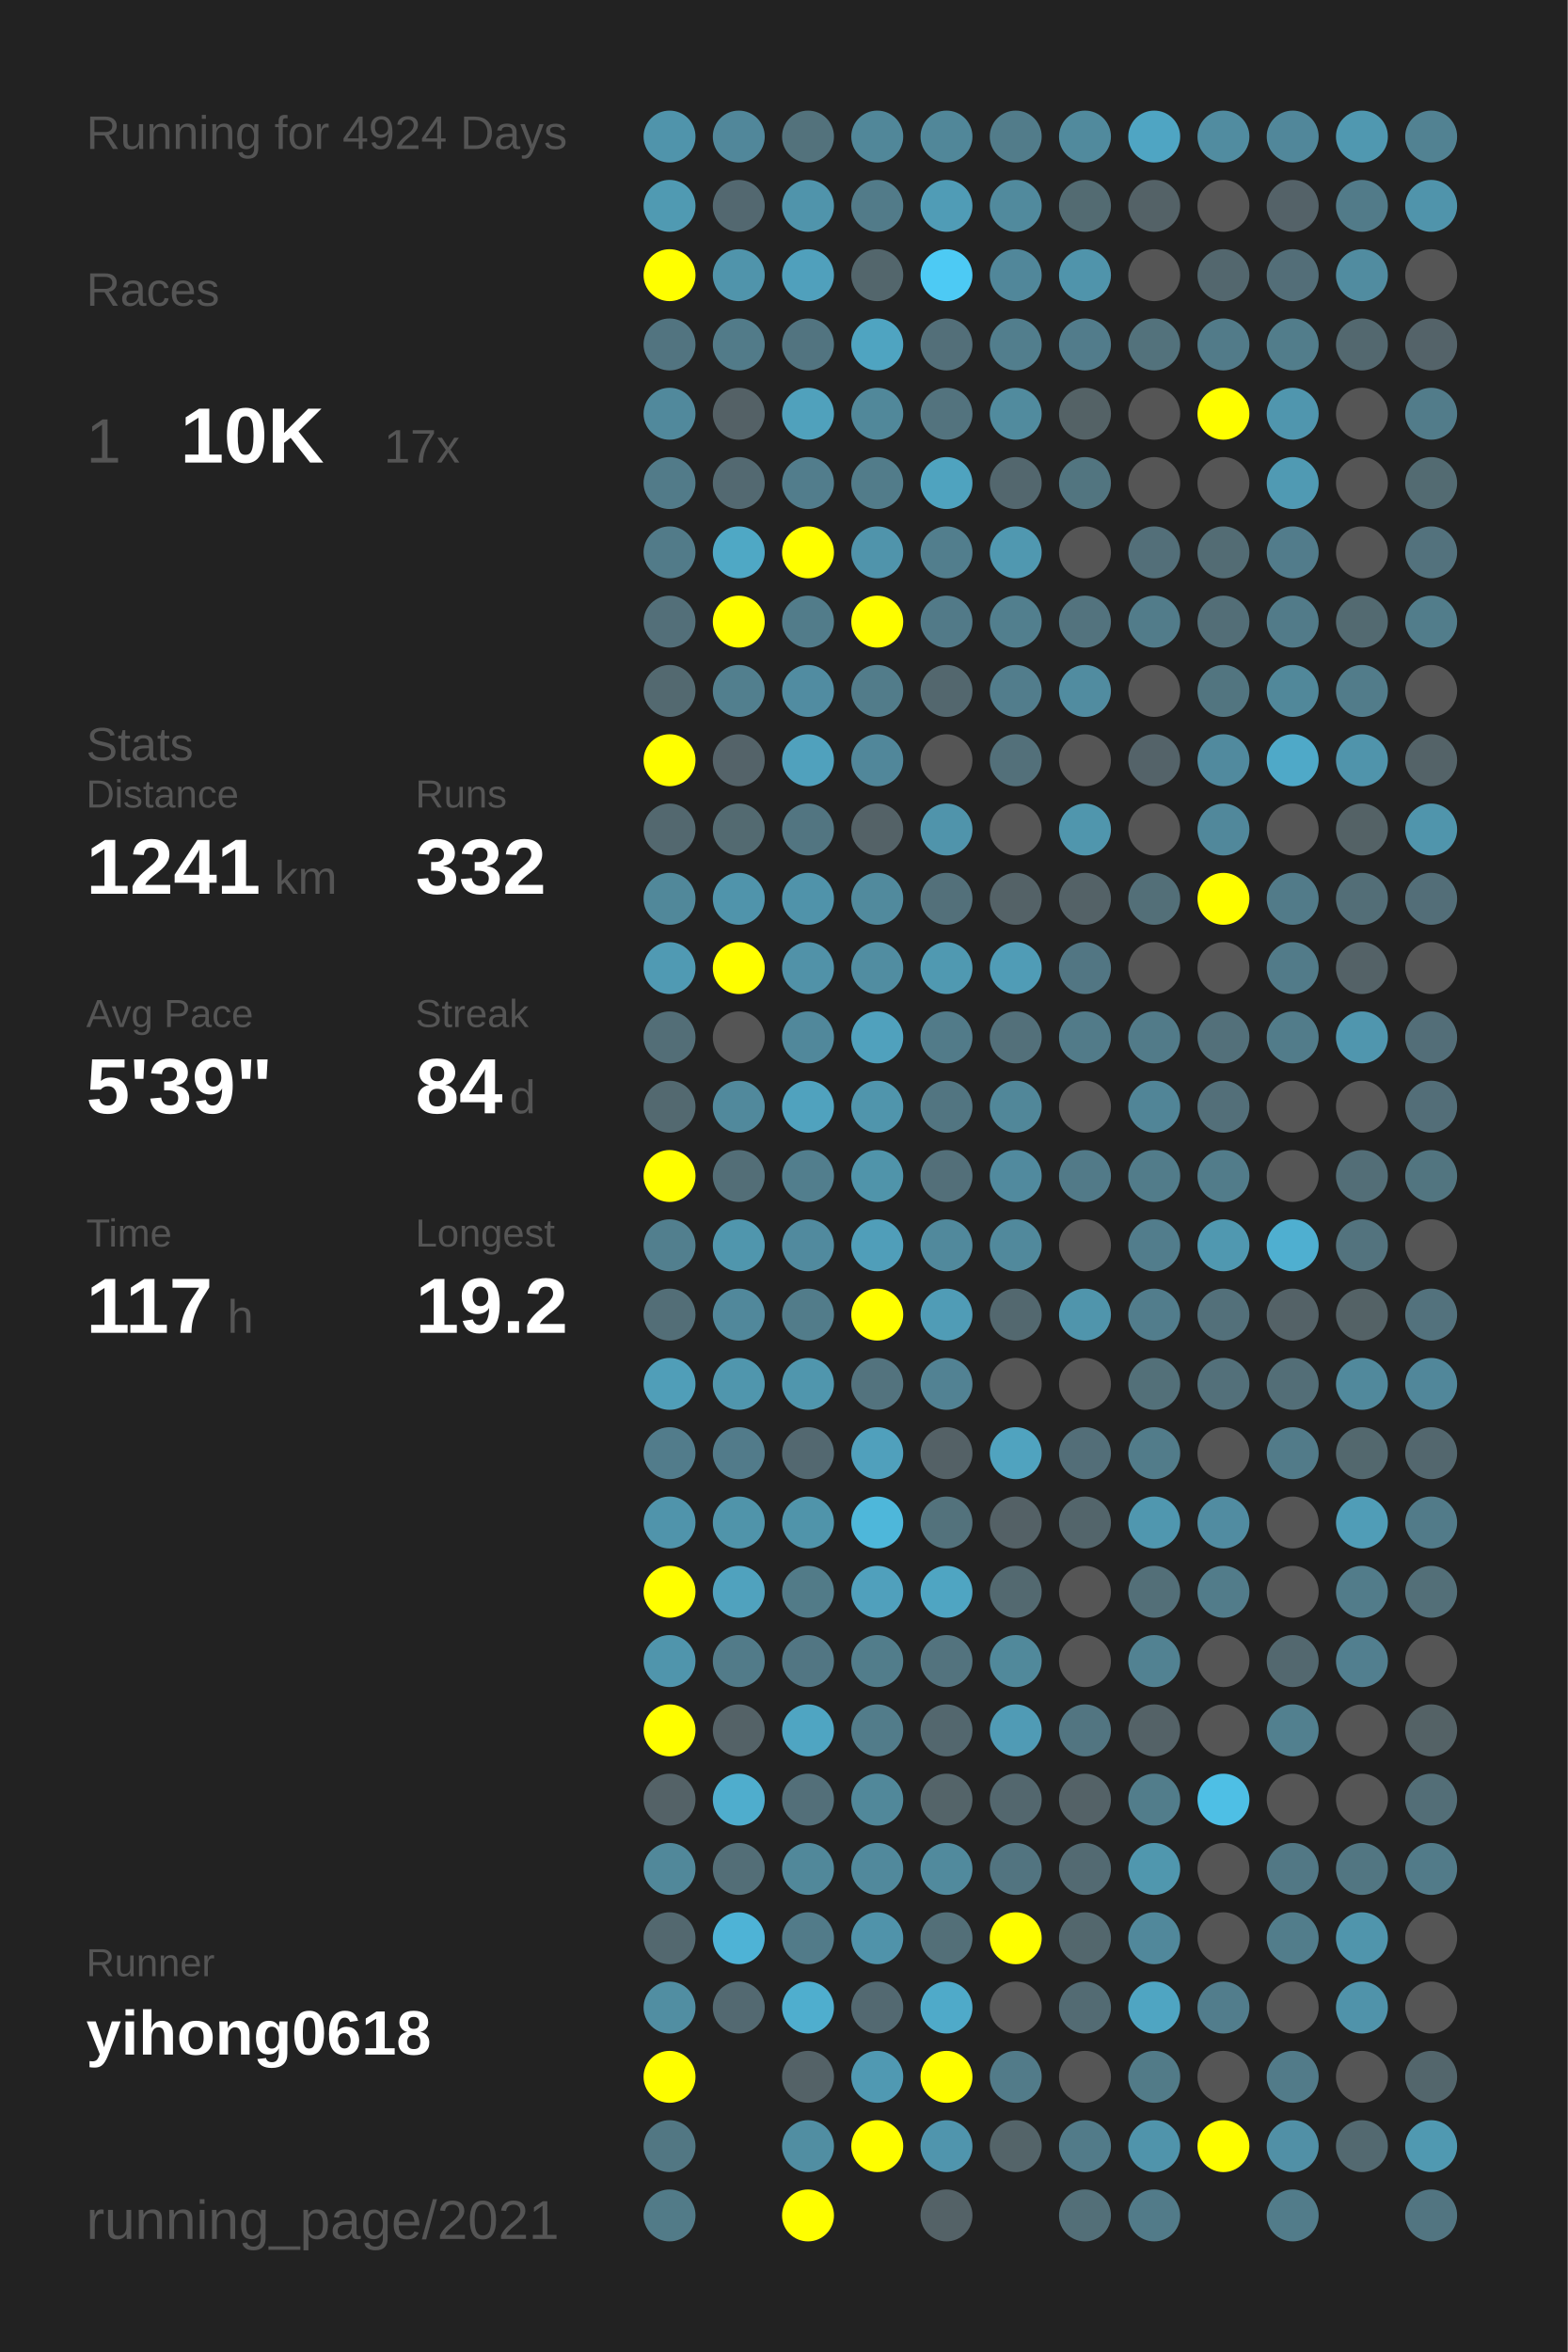
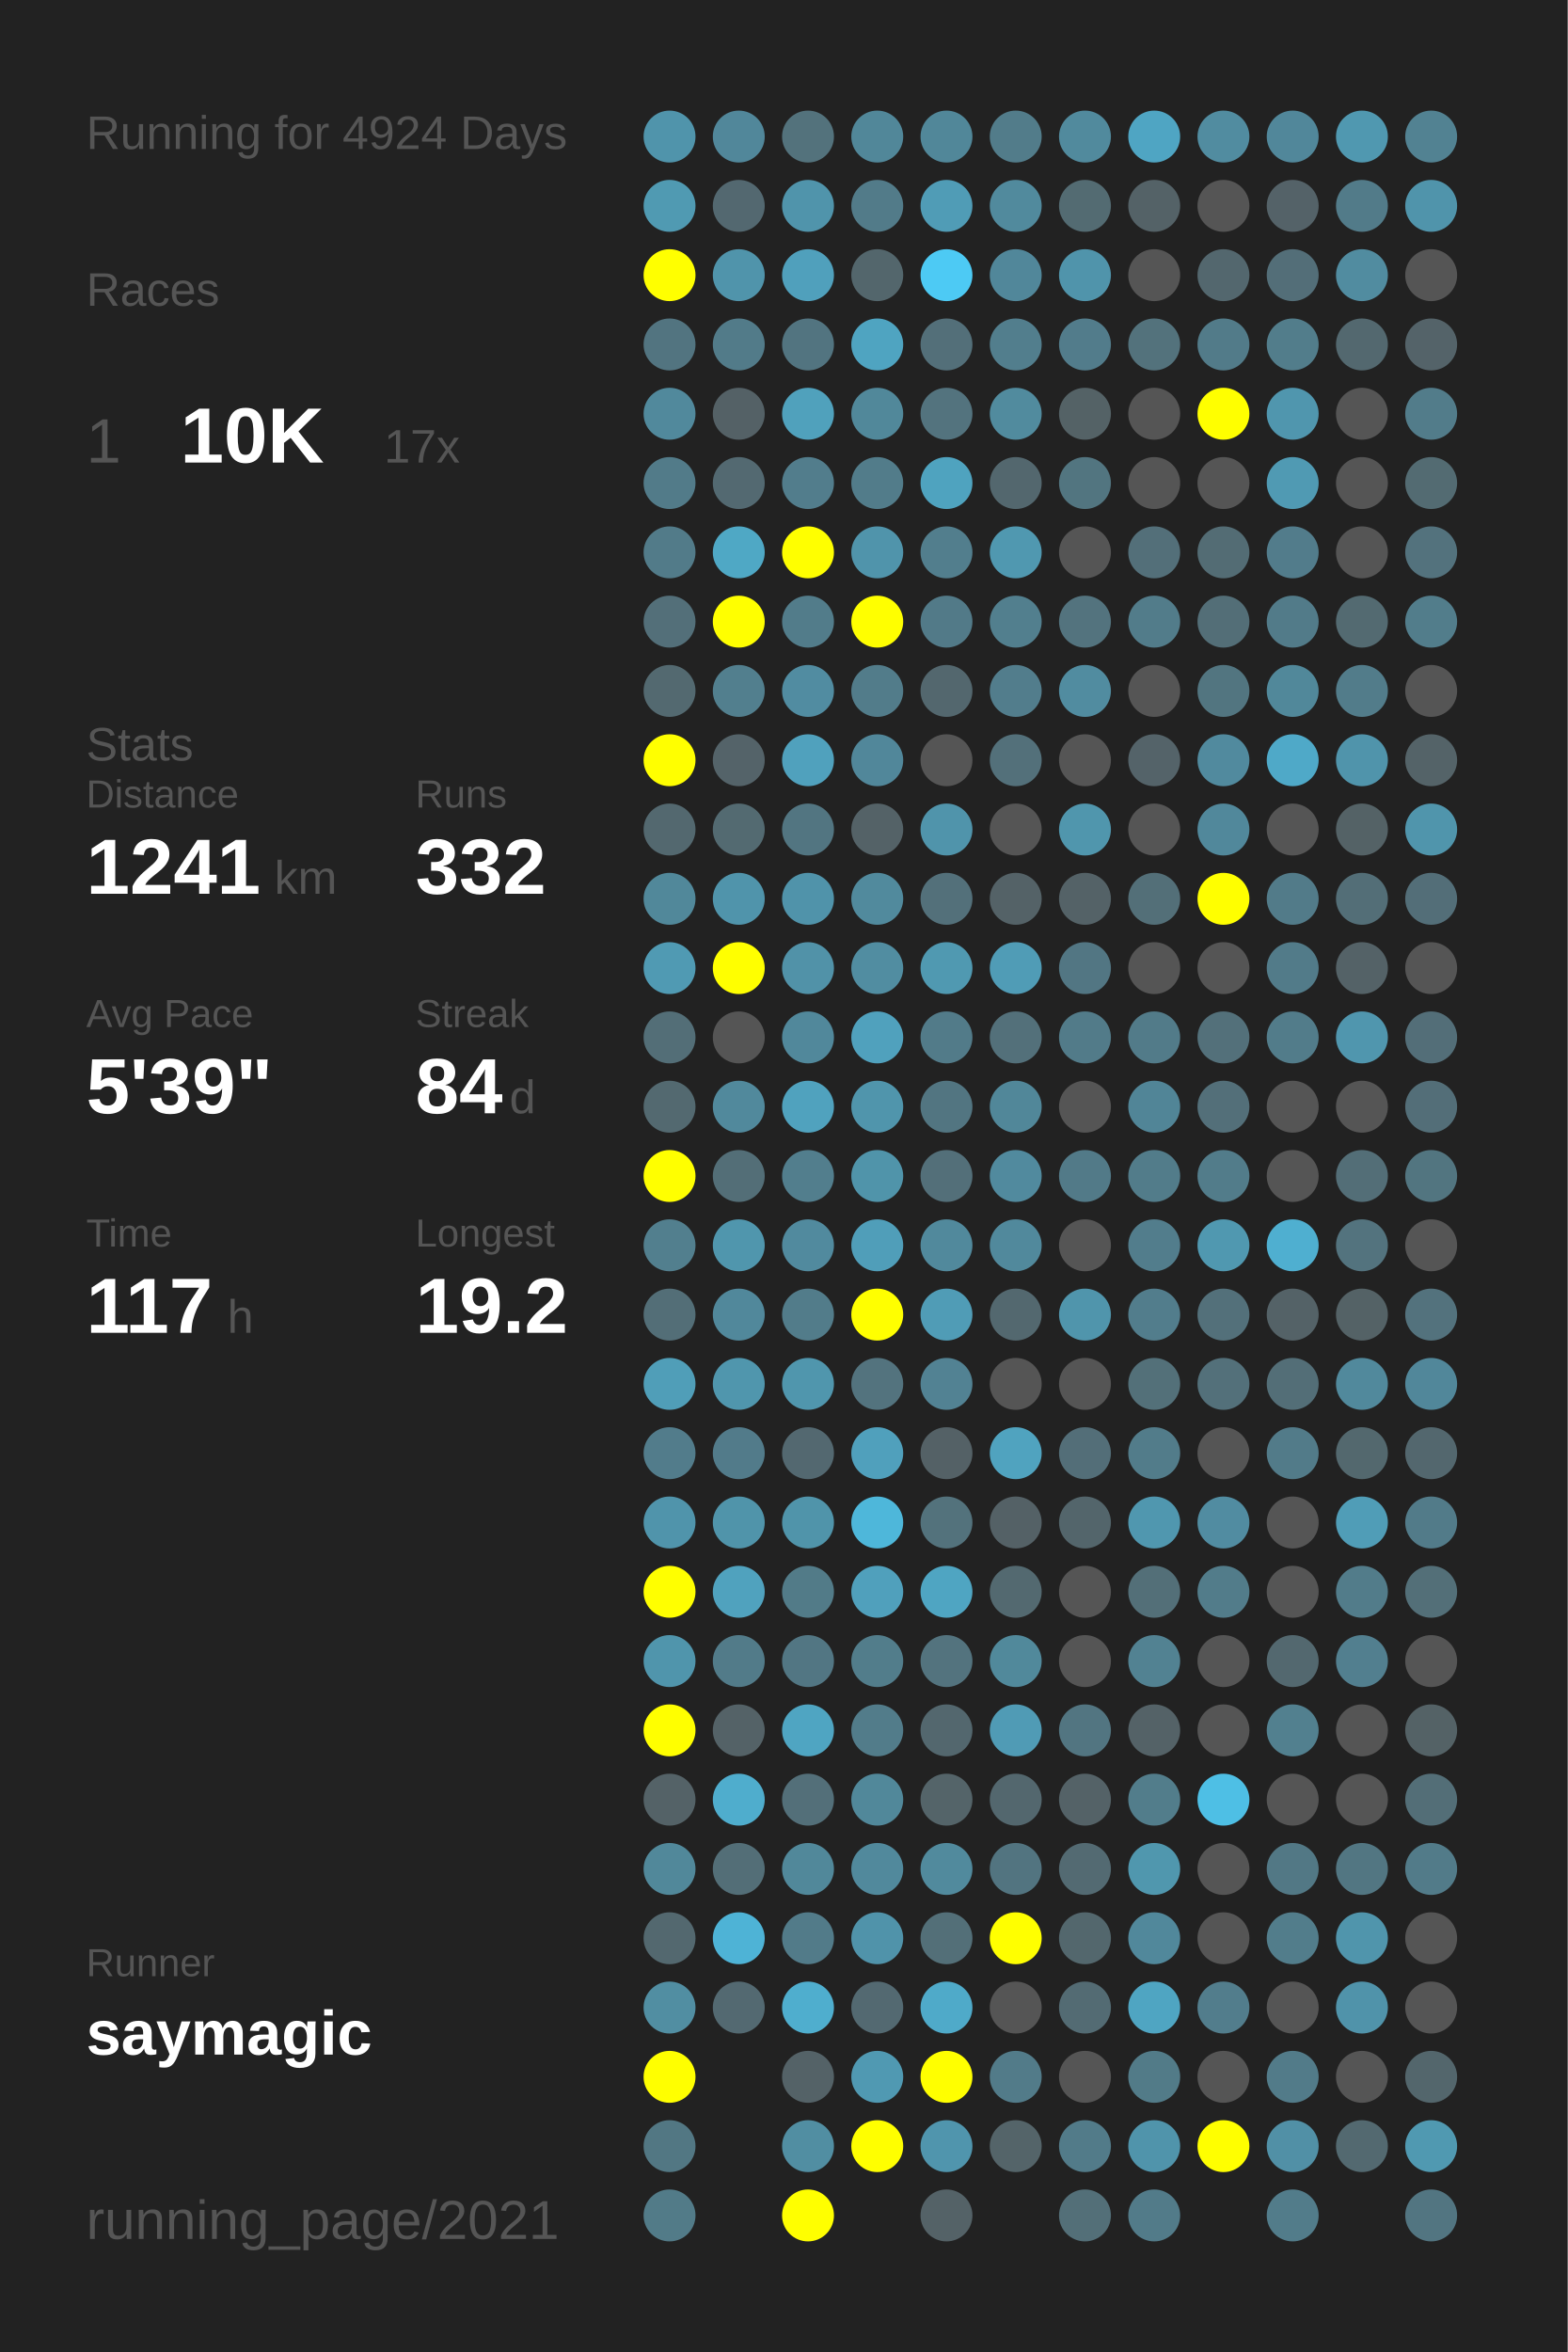
<svg xmlns="http://www.w3.org/2000/svg" baseProfile="full" height="300mm" version="1.1" viewBox="0,0,200,300" width="200mm">
  <defs />
  <rect fill="#222222" height="300" width="200" x="0" y="0" />
  <text fill="#555555" style="font-size:6px; font-family:Arial;" x="11" y="19">Running for 4924 Days</text>
  <text fill="#555555" style="font-size:6px; font-family:Arial;" x="11" y="39">Races</text>
  <text fill="#555555" style="font-size:8px; font-family:Arial;" x="11" y="59">1</text>
  <text fill="#FFFFFF" style="font-size:10px; font-family:Arial; font-weight:bold;" x="23" y="59">10K</text>
  <text fill="#555555" style="font-size:6px; font-family:Arial;" x="49" y="59">17x</text>
  <text fill="#555555" style="font-size:6px; font-family:Arial;" x="11" y="97">Stats</text>
  <text fill="#555555" style="font-size:5px; font-family:Arial;" x="11" y="103">Distance</text>
  <text fill="#FFFFFF" style="font-size:10px; font-family:Arial; font-weight:bold;" x="11" y="114">1241</text>
  <text fill="#555555" style="font-size:6px; font-family:Arial;" x="35" y="114">km</text>
  <text fill="#555555" style="font-size:5px; font-family:Arial;" x="53" y="103">Runs</text>
  <text fill="#FFFFFF" style="font-size:10px; font-family:Arial; font-weight:bold;" x="53" y="114">332</text>
  <text fill="#555555" style="font-size:5px; font-family:Arial;" x="11" y="131">Avg Pace</text>
  <text fill="#FFFFFF" style="font-size:10px; font-family:Arial; font-weight:bold;" x="11" y="142">5'39"</text>
  <text fill="#555555" style="font-size:5px; font-family:Arial;" x="53" y="131">Streak</text>
  <text fill="#FFFFFF" style="font-size:10px; font-family:Arial; font-weight:bold;" x="53" y="142">84</text>
  <text fill="#555555" style="font-size:6px; font-family:Arial;" x="65" y="142">d</text>
  <text fill="#555555" style="font-size:5px; font-family:Arial;" x="11" y="159">Time</text>
  <text fill="#FFFFFF" style="font-size:10px; font-family:Arial; font-weight:bold;" x="11" y="170">117</text>
  <text fill="#555555" style="font-size:6px; font-family:Arial;" x="29" y="170">h</text>
  <text fill="#555555" style="font-size:5px; font-family:Arial;" x="53" y="159">Longest</text>
  <text fill="#FFFFFF" style="font-size:10px; font-family:Arial; font-weight:bold;" x="53" y="170">19.2</text>
  <text fill="#555555" style="font-size:5px; font-family:Arial;" x="11" y="252.065">Runner</text>
-   <text fill="#FFFFFF" style="font-size:8px; font-family:Arial; font-weight:bold;" x="11" y="262.065">yihong0618</text>
+   <text fill="#FFFFFF" style="font-size:8px; font-family:Arial; font-weight:bold;" x="11" y="262.065">saymagic</text>
  <text fill="#555555" style="font-size:7px; font-family:Arial;" x="11" y="285.581">running_page/2021</text>
  <circle cx="85.417" cy="17.419" fill="#5094ab" r="3.312" />
  <circle cx="85.417" cy="26.258" fill="#509ab2" r="3.312" />
  <circle cx="85.417" cy="35.097" fill="#FFFF00" r="3.312" />
  <circle cx="85.417" cy="43.935" fill="#527480" r="3.312" />
  <circle cx="85.417" cy="52.774" fill="#51899c" r="3.312" />
  <circle cx="85.417" cy="61.613" fill="#527b89" r="3.312" />
  <circle cx="85.417" cy="70.452" fill="#527b89" r="3.312" />
  <circle cx="85.417" cy="79.29" fill="#536f79" r="3.312" />
  <circle cx="85.417" cy="88.129" fill="#536970" r="3.312" />
  <circle cx="85.417" cy="96.968" fill="#FFFF00" r="3.312" />
  <circle cx="85.417" cy="105.806" fill="#53686f" r="3.312" />
  <circle cx="85.417" cy="114.645" fill="#51889a" r="3.312" />
  <circle cx="85.417" cy="123.484" fill="#509ab3" r="3.312" />
  <circle cx="85.417" cy="132.323" fill="#536e77" r="3.312" />
  <circle cx="85.417" cy="141.161" fill="#536970" r="3.312" />
  <circle cx="85.417" cy="150" fill="#FFFF00" r="3.312" />
  <circle cx="85.417" cy="158.839" fill="#527f8e" r="3.312" />
  <circle cx="85.417" cy="167.677" fill="#536e77" r="3.312" />
  <circle cx="85.417" cy="176.516" fill="#509eb8" r="3.312" />
  <circle cx="85.417" cy="185.355" fill="#527c8b" r="3.312" />
  <circle cx="85.417" cy="194.194" fill="#5094ab" r="3.312" />
  <circle cx="85.417" cy="203.032" fill="#FFFF00" r="3.312" />
  <circle cx="85.417" cy="211.871" fill="#5095ac" r="3.312" />
  <circle cx="85.417" cy="220.71" fill="#FFFF00" r="3.312" />
  <circle cx="85.417" cy="229.548" fill="#546267" r="3.312" />
  <circle cx="85.417" cy="238.387" fill="#51889a" r="3.312" />
  <circle cx="85.417" cy="247.226" fill="#53686f" r="3.312" />
  <circle cx="85.417" cy="256.065" fill="#518ea2" r="3.312" />
  <circle cx="85.417" cy="264.903" fill="#FFFF00" r="3.312" />
  <circle cx="85.417" cy="273.742" fill="#527783" r="3.312" />
  <circle cx="85.417" cy="282.581" fill="#527b88" r="3.312" />
  <circle cx="94.25" cy="17.419" fill="#51879a" r="3.312" />
  <circle cx="94.25" cy="26.258" fill="#536870" r="3.312" />
  <circle cx="94.25" cy="35.097" fill="#5094ab" r="3.312" />
  <circle cx="94.25" cy="43.935" fill="#527b89" r="3.312" />
  <circle cx="94.25" cy="52.774" fill="#546166" r="3.312" />
  <circle cx="94.25" cy="61.613" fill="#536971" r="3.312" />
  <circle cx="94.25" cy="70.452" fill="#4fa8c5" r="3.312" />
  <circle cx="94.25" cy="79.29" fill="#FFFF00" r="3.312" />
  <circle cx="94.25" cy="88.129" fill="#527f8e" r="3.312" />
  <circle cx="94.25" cy="96.968" fill="#546369" r="3.312" />
  <circle cx="94.25" cy="105.806" fill="#536a71" r="3.312" />
  <circle cx="94.25" cy="114.645" fill="#5094ab" r="3.312" />
  <circle cx="94.25" cy="123.484" fill="#FFFF00" r="3.312" />
  <circle cx="94.25" cy="132.323" fill="#555555" r="3.312" />
  <circle cx="94.25" cy="141.161" fill="#51899c" r="3.312" />
  <circle cx="94.25" cy="150" fill="#536e77" r="3.312" />
  <circle cx="94.25" cy="158.839" fill="#5096ad" r="3.312" />
  <circle cx="94.25" cy="167.677" fill="#51889b" r="3.312" />
  <circle cx="94.25" cy="176.516" fill="#5096ad" r="3.312" />
  <circle cx="94.25" cy="185.355" fill="#527b8a" r="3.312" />
  <circle cx="94.25" cy="194.194" fill="#5094aa" r="3.312" />
  <circle cx="94.25" cy="203.032" fill="#50a2be" r="3.312" />
  <circle cx="94.25" cy="211.871" fill="#527b89" r="3.312" />
  <circle cx="94.25" cy="220.71" fill="#546267" r="3.312" />
  <circle cx="94.25" cy="229.548" fill="#4fadcd" r="3.312" />
  <circle cx="94.25" cy="238.387" fill="#536e77" r="3.312" />
  <circle cx="94.25" cy="247.226" fill="#4eb3d6" r="3.312" />
  <circle cx="94.25" cy="256.065" fill="#536971" r="3.312" />
  <circle cx="103.083" cy="17.419" fill="#53727c" r="3.312" />
  <circle cx="103.083" cy="26.258" fill="#5094ab" r="3.312" />
  <circle cx="103.083" cy="35.097" fill="#50a0bc" r="3.312" />
  <circle cx="103.083" cy="43.935" fill="#527480" r="3.312" />
  <circle cx="103.083" cy="52.774" fill="#50a1bc" r="3.312" />
  <circle cx="103.083" cy="61.613" fill="#527d8c" r="3.312" />
  <circle cx="103.083" cy="70.452" fill="#FFFF00" r="3.312" />
  <circle cx="103.083" cy="79.29" fill="#527c8a" r="3.312" />
  <circle cx="103.083" cy="88.129" fill="#518ca1" r="3.312" />
  <circle cx="103.083" cy="96.968" fill="#50a1bd" r="3.312" />
  <circle cx="103.083" cy="105.806" fill="#527581" r="3.312" />
  <circle cx="103.083" cy="114.645" fill="#5093aa" r="3.312" />
  <circle cx="103.083" cy="123.484" fill="#5192a8" r="3.312" />
  <circle cx="103.083" cy="132.323" fill="#51889b" r="3.312" />
  <circle cx="103.083" cy="141.161" fill="#50a2be" r="3.312" />
  <circle cx="103.083" cy="150" fill="#527e8d" r="3.312" />
  <circle cx="103.083" cy="158.839" fill="#518a9e" r="3.312" />
  <circle cx="103.083" cy="167.677" fill="#527c8a" r="3.312" />
  <circle cx="103.083" cy="176.516" fill="#5096ad" r="3.312" />
  <circle cx="103.083" cy="185.355" fill="#536870" r="3.312" />
  <circle cx="103.083" cy="194.194" fill="#5094aa" r="3.312" />
  <circle cx="103.083" cy="203.032" fill="#527b88" r="3.312" />
  <circle cx="103.083" cy="211.871" fill="#527683" r="3.312" />
  <circle cx="103.083" cy="220.71" fill="#4fa5c2" r="3.312" />
  <circle cx="103.083" cy="229.548" fill="#536f79" r="3.312" />
  <circle cx="103.083" cy="238.387" fill="#51889a" r="3.312" />
  <circle cx="103.083" cy="247.226" fill="#527b89" r="3.312" />
  <circle cx="103.083" cy="256.065" fill="#4faece" r="3.312" />
  <circle cx="103.083" cy="264.903" fill="#546267" r="3.312" />
  <circle cx="103.083" cy="273.742" fill="#518ea2" r="3.312" />
  <circle cx="103.083" cy="282.581" fill="#FFFF00" r="3.312" />
  <circle cx="111.917" cy="17.419" fill="#518799" r="3.312" />
  <circle cx="111.917" cy="26.258" fill="#527b89" r="3.312" />
  <circle cx="111.917" cy="35.097" fill="#53666c" r="3.312" />
  <circle cx="111.917" cy="43.935" fill="#4fa4c1" r="3.312" />
  <circle cx="111.917" cy="52.774" fill="#51889a" r="3.312" />
  <circle cx="111.917" cy="61.613" fill="#527c8a" r="3.312" />
  <circle cx="111.917" cy="70.452" fill="#5094ab" r="3.312" />
  <circle cx="111.917" cy="79.29" fill="#FFFF00" r="3.312" />
  <circle cx="111.917" cy="88.129" fill="#527c8a" r="3.312" />
  <circle cx="111.917" cy="96.968" fill="#51879a" r="3.312" />
  <circle cx="111.917" cy="105.806" fill="#546267" r="3.312" />
  <circle cx="111.917" cy="114.645" fill="#518a9d" r="3.312" />
  <circle cx="111.917" cy="123.484" fill="#518da1" r="3.312" />
  <circle cx="111.917" cy="132.323" fill="#50a1bd" r="3.312" />
  <circle cx="111.917" cy="141.161" fill="#5095ac" r="3.312" />
  <circle cx="111.917" cy="150" fill="#5094aa" r="3.312" />
  <circle cx="111.917" cy="158.839" fill="#509eb9" r="3.312" />
  <circle cx="111.917" cy="167.677" fill="#FFFF00" r="3.312" />
  <circle cx="111.917" cy="176.516" fill="#53737e" r="3.312" />
  <circle cx="111.917" cy="185.355" fill="#50a0bc" r="3.312" />
  <circle cx="111.917" cy="194.194" fill="#4eb7da" r="3.312" />
  <circle cx="111.917" cy="203.032" fill="#50a0bc" r="3.312" />
  <circle cx="111.917" cy="211.871" fill="#527d8b" r="3.312" />
  <circle cx="111.917" cy="220.71" fill="#527c8a" r="3.312" />
  <circle cx="111.917" cy="229.548" fill="#51889a" r="3.312" />
  <circle cx="111.917" cy="238.387" fill="#51899c" r="3.312" />
  <circle cx="111.917" cy="247.226" fill="#5093aa" r="3.312" />
  <circle cx="111.917" cy="256.065" fill="#536971" r="3.312" />
  <circle cx="111.917" cy="264.903" fill="#5099b2" r="3.312" />
  <circle cx="111.917" cy="273.742" fill="#FFFF00" r="3.312" />
  <circle cx="120.75" cy="17.419" fill="#518799" r="3.312" />
  <circle cx="120.75" cy="26.258" fill="#509cb6" r="3.312" />
  <circle cx="120.75" cy="35.097" fill="#4dcaf4" r="3.312" />
  <circle cx="120.75" cy="43.935" fill="#536f79" r="3.312" />
  <circle cx="120.75" cy="52.774" fill="#53737e" r="3.312" />
  <circle cx="120.75" cy="61.613" fill="#4fa3bf" r="3.312" />
  <circle cx="120.75" cy="70.452" fill="#527e8d" r="3.312" />
  <circle cx="120.75" cy="79.29" fill="#527a88" r="3.312" />
  <circle cx="120.75" cy="88.129" fill="#53676e" r="3.312" />
  <circle cx="120.75" cy="96.968" fill="#555555" r="3.312" />
  <circle cx="120.75" cy="105.806" fill="#5094ab" r="3.312" />
  <circle cx="120.75" cy="114.645" fill="#53707a" r="3.312" />
  <circle cx="120.75" cy="123.484" fill="#5099b1" r="3.312" />
  <circle cx="120.75" cy="132.323" fill="#527b89" r="3.312" />
  <circle cx="120.75" cy="141.161" fill="#527581" r="3.312" />
  <circle cx="120.75" cy="150" fill="#536f79" r="3.312" />
  <circle cx="120.75" cy="158.839" fill="#51899c" r="3.312" />
  <circle cx="120.75" cy="167.677" fill="#509cb6" r="3.312" />
  <circle cx="120.75" cy="176.516" fill="#528293" r="3.312" />
  <circle cx="120.75" cy="185.355" fill="#546166" r="3.312" />
  <circle cx="120.75" cy="194.194" fill="#53727c" r="3.312" />
  <circle cx="120.75" cy="203.032" fill="#4fa5c2" r="3.312" />
  <circle cx="120.75" cy="211.871" fill="#53737e" r="3.312" />
  <circle cx="120.75" cy="220.71" fill="#53676e" r="3.312" />
  <circle cx="120.75" cy="229.548" fill="#546469" r="3.312" />
  <circle cx="120.75" cy="238.387" fill="#518a9d" r="3.312" />
  <circle cx="120.75" cy="247.226" fill="#536f78" r="3.312" />
  <circle cx="120.75" cy="256.065" fill="#4faac9" r="3.312" />
  <circle cx="120.75" cy="264.903" fill="#FFFF00" r="3.312" />
  <circle cx="120.75" cy="273.742" fill="#5095ad" r="3.312" />
  <circle cx="120.75" cy="282.581" fill="#546267" r="3.312" />
  <circle cx="129.583" cy="17.419" fill="#527c8a" r="3.312" />
  <circle cx="129.583" cy="26.258" fill="#518a9d" r="3.312" />
  <circle cx="129.583" cy="35.097" fill="#51879a" r="3.312" />
  <circle cx="129.583" cy="43.935" fill="#527e8d" r="3.312" />
  <circle cx="129.583" cy="52.774" fill="#518b9e" r="3.312" />
  <circle cx="129.583" cy="61.613" fill="#53676e" r="3.312" />
  <circle cx="129.583" cy="70.452" fill="#5098b0" r="3.312" />
  <circle cx="129.583" cy="79.29" fill="#527f8e" r="3.312" />
  <circle cx="129.583" cy="88.129" fill="#527d8c" r="3.312" />
  <circle cx="129.583" cy="96.968" fill="#53707a" r="3.312" />
  <circle cx="129.583" cy="105.806" fill="#555555" r="3.312" />
  <circle cx="129.583" cy="114.645" fill="#546267" r="3.312" />
  <circle cx="129.583" cy="123.484" fill="#509cb6" r="3.312" />
  <circle cx="129.583" cy="132.323" fill="#53707a" r="3.312" />
  <circle cx="129.583" cy="141.161" fill="#518799" r="3.312" />
  <circle cx="129.583" cy="150" fill="#518a9e" r="3.312" />
  <circle cx="129.583" cy="158.839" fill="#51899c" r="3.312" />
  <circle cx="129.583" cy="167.677" fill="#53686f" r="3.312" />
  <circle cx="129.583" cy="176.516" fill="#555555" r="3.312" />
  <circle cx="129.583" cy="185.355" fill="#50a3bf" r="3.312" />
  <circle cx="129.583" cy="194.194" fill="#546166" r="3.312" />
  <circle cx="129.583" cy="203.032" fill="#536970" r="3.312" />
  <circle cx="129.583" cy="211.871" fill="#51899b" r="3.312" />
  <circle cx="129.583" cy="220.71" fill="#509bb5" r="3.312" />
  <circle cx="129.583" cy="229.548" fill="#53676e" r="3.312" />
  <circle cx="129.583" cy="238.387" fill="#527480" r="3.312" />
  <circle cx="129.583" cy="247.226" fill="#FFFF00" r="3.312" />
  <circle cx="129.583" cy="256.065" fill="#555555" r="3.312" />
  <circle cx="129.583" cy="264.903" fill="#527b89" r="3.312" />
  <circle cx="129.583" cy="273.742" fill="#546469" r="3.312" />
  <circle cx="138.417" cy="17.419" fill="#518a9d" r="3.312" />
  <circle cx="138.417" cy="26.258" fill="#536b72" r="3.312" />
  <circle cx="138.417" cy="35.097" fill="#5094ab" r="3.312" />
  <circle cx="138.417" cy="43.935" fill="#527c8b" r="3.312" />
  <circle cx="138.417" cy="52.774" fill="#546266" r="3.312" />
  <circle cx="138.417" cy="61.613" fill="#527580" r="3.312" />
  <circle cx="138.417" cy="70.452" fill="#555555" r="3.312" />
  <circle cx="138.417" cy="79.29" fill="#53737e" r="3.312" />
  <circle cx="138.417" cy="88.129" fill="#518ca0" r="3.312" />
  <circle cx="138.417" cy="96.968" fill="#555555" r="3.312" />
  <circle cx="138.417" cy="105.806" fill="#5096ad" r="3.312" />
  <circle cx="138.417" cy="114.645" fill="#546267" r="3.312" />
  <circle cx="138.417" cy="123.484" fill="#527683" r="3.312" />
  <circle cx="138.417" cy="132.323" fill="#527b89" r="3.312" />
  <circle cx="138.417" cy="141.161" fill="#555555" r="3.312" />
  <circle cx="138.417" cy="150" fill="#527a88" r="3.312" />
  <circle cx="138.417" cy="158.839" fill="#555555" r="3.312" />
  <circle cx="138.417" cy="167.677" fill="#5095ac" r="3.312" />
  <circle cx="138.417" cy="176.516" fill="#555555" r="3.312" />
  <circle cx="138.417" cy="185.355" fill="#536e78" r="3.312" />
  <circle cx="138.417" cy="194.194" fill="#53656b" r="3.312" />
  <circle cx="138.417" cy="203.032" fill="#555555" r="3.312" />
  <circle cx="138.417" cy="211.871" fill="#555555" r="3.312" />
  <circle cx="138.417" cy="220.71" fill="#527581" r="3.312" />
  <circle cx="138.417" cy="229.548" fill="#546267" r="3.312" />
  <circle cx="138.417" cy="238.387" fill="#536a72" r="3.312" />
  <circle cx="138.417" cy="247.226" fill="#53676d" r="3.312" />
  <circle cx="138.417" cy="256.065" fill="#536b73" r="3.312" />
  <circle cx="138.417" cy="264.903" fill="#555555" r="3.312" />
  <circle cx="138.417" cy="273.742" fill="#527b89" r="3.312" />
  <circle cx="138.417" cy="282.581" fill="#536f78" r="3.312" />
  <circle cx="147.25" cy="17.419" fill="#4fa5c3" r="3.312" />
  <circle cx="147.25" cy="26.258" fill="#546267" r="3.312" />
  <circle cx="147.25" cy="35.097" fill="#555555" r="3.312" />
  <circle cx="147.25" cy="43.935" fill="#53727c" r="3.312" />
  <circle cx="147.25" cy="52.774" fill="#555555" r="3.312" />
  <circle cx="147.25" cy="61.613" fill="#555555" r="3.312" />
  <circle cx="147.25" cy="70.452" fill="#536f79" r="3.312" />
  <circle cx="147.25" cy="79.29" fill="#527c8a" r="3.312" />
  <circle cx="147.25" cy="88.129" fill="#555555" r="3.312" />
  <circle cx="147.25" cy="96.968" fill="#546369" r="3.312" />
  <circle cx="147.25" cy="105.806" fill="#555555" r="3.312" />
  <circle cx="147.25" cy="114.645" fill="#536f78" r="3.312" />
  <circle cx="147.25" cy="123.484" fill="#555555" r="3.312" />
  <circle cx="147.25" cy="132.323" fill="#527b89" r="3.312" />
  <circle cx="147.25" cy="141.161" fill="#518597" r="3.312" />
  <circle cx="147.25" cy="150" fill="#527c8a" r="3.312" />
  <circle cx="147.25" cy="158.839" fill="#527d8c" r="3.312" />
  <circle cx="147.25" cy="167.677" fill="#527d8c" r="3.312" />
  <circle cx="147.25" cy="176.516" fill="#537079" r="3.312" />
  <circle cx="147.25" cy="185.355" fill="#527c8a" r="3.312" />
  <circle cx="147.25" cy="194.194" fill="#5097af" r="3.312" />
  <circle cx="147.25" cy="203.032" fill="#536f78" r="3.312" />
  <circle cx="147.25" cy="211.871" fill="#528292" r="3.312" />
  <circle cx="147.25" cy="220.71" fill="#546267" r="3.312" />
  <circle cx="147.25" cy="229.548" fill="#527d8b" r="3.312" />
  <circle cx="147.25" cy="238.387" fill="#5097ae" r="3.312" />
  <circle cx="147.25" cy="247.226" fill="#51889b" r="3.312" />
  <circle cx="147.25" cy="256.065" fill="#4fa5c2" r="3.312" />
  <circle cx="147.25" cy="264.903" fill="#527b88" r="3.312" />
  <circle cx="147.25" cy="273.742" fill="#5094ab" r="3.312" />
  <circle cx="147.25" cy="282.581" fill="#527b89" r="3.312" />
  <circle cx="156.083" cy="17.419" fill="#518ca0" r="3.312" />
  <circle cx="156.083" cy="26.258" fill="#555555" r="3.312" />
  <circle cx="156.083" cy="35.097" fill="#53676e" r="3.312" />
  <circle cx="156.083" cy="43.935" fill="#527b89" r="3.312" />
  <circle cx="156.083" cy="52.774" fill="#FFFF00" r="3.312" />
  <circle cx="156.083" cy="61.613" fill="#555555" r="3.312" />
  <circle cx="156.083" cy="70.452" fill="#536c74" r="3.312" />
  <circle cx="156.083" cy="79.29" fill="#536e77" r="3.312" />
  <circle cx="156.083" cy="88.129" fill="#527580" r="3.312" />
  <circle cx="156.083" cy="96.968" fill="#518a9e" r="3.312" />
  <circle cx="156.083" cy="105.806" fill="#51889b" r="3.312" />
  <circle cx="156.083" cy="114.645" fill="#FFFF00" r="3.312" />
  <circle cx="156.083" cy="123.484" fill="#555555" r="3.312" />
  <circle cx="156.083" cy="132.323" fill="#53707a" r="3.312" />
  <circle cx="156.083" cy="141.161" fill="#536f79" r="3.312" />
  <circle cx="156.083" cy="150" fill="#527c8a" r="3.312" />
  <circle cx="156.083" cy="158.839" fill="#5098b0" r="3.312" />
  <circle cx="156.083" cy="167.677" fill="#53707a" r="3.312" />
  <circle cx="156.083" cy="176.516" fill="#53707a" r="3.312" />
  <circle cx="156.083" cy="185.355" fill="#555555" r="3.312" />
  <circle cx="156.083" cy="194.194" fill="#518ca1" r="3.312" />
  <circle cx="156.083" cy="203.032" fill="#527c8a" r="3.312" />
  <circle cx="156.083" cy="211.871" fill="#555555" r="3.312" />
  <circle cx="156.083" cy="220.71" fill="#555555" r="3.312" />
  <circle cx="156.083" cy="229.548" fill="#4ebfe5" r="3.312" />
  <circle cx="156.083" cy="238.387" fill="#555555" r="3.312" />
  <circle cx="156.083" cy="247.226" fill="#555555" r="3.312" />
  <circle cx="156.083" cy="256.065" fill="#527d8c" r="3.312" />
  <circle cx="156.083" cy="264.903" fill="#555555" r="3.312" />
  <circle cx="156.083" cy="273.742" fill="#FFFF00" r="3.312" />
  <circle cx="164.917" cy="17.419" fill="#51879a" r="3.312" />
  <circle cx="164.917" cy="26.258" fill="#546268" r="3.312" />
  <circle cx="164.917" cy="35.097" fill="#536e78" r="3.312" />
  <circle cx="164.917" cy="43.935" fill="#527d8b" r="3.312" />
  <circle cx="164.917" cy="52.774" fill="#5096ae" r="3.312" />
  <circle cx="164.917" cy="61.613" fill="#509ab3" r="3.312" />
  <circle cx="164.917" cy="70.452" fill="#527c8b" r="3.312" />
  <circle cx="164.917" cy="79.29" fill="#527b89" r="3.312" />
  <circle cx="164.917" cy="88.129" fill="#51889a" r="3.312" />
  <circle cx="164.917" cy="96.968" fill="#4fa9c8" r="3.312" />
  <circle cx="164.917" cy="105.806" fill="#555555" r="3.312" />
  <circle cx="164.917" cy="114.645" fill="#527b89" r="3.312" />
  <circle cx="164.917" cy="123.484" fill="#527b89" r="3.312" />
  <circle cx="164.917" cy="132.323" fill="#527c8a" r="3.312" />
  <circle cx="164.917" cy="141.161" fill="#555555" r="3.312" />
  <circle cx="164.917" cy="150" fill="#555555" r="3.312" />
  <circle cx="164.917" cy="158.839" fill="#4fafd0" r="3.312" />
  <circle cx="164.917" cy="167.677" fill="#546267" r="3.312" />
  <circle cx="164.917" cy="176.516" fill="#536e77" r="3.312" />
  <circle cx="164.917" cy="185.355" fill="#527b89" r="3.312" />
  <circle cx="164.917" cy="194.194" fill="#555555" r="3.312" />
  <circle cx="164.917" cy="203.032" fill="#555555" r="3.312" />
  <circle cx="164.917" cy="211.871" fill="#53686f" r="3.312" />
  <circle cx="164.917" cy="220.71" fill="#52808f" r="3.312" />
  <circle cx="164.917" cy="229.548" fill="#555555" r="3.312" />
  <circle cx="164.917" cy="238.387" fill="#527885" r="3.312" />
  <circle cx="164.917" cy="247.226" fill="#527d8b" r="3.312" />
  <circle cx="164.917" cy="256.065" fill="#555555" r="3.312" />
  <circle cx="164.917" cy="264.903" fill="#527b89" r="3.312" />
  <circle cx="164.917" cy="273.742" fill="#5190a6" r="3.312" />
  <circle cx="164.917" cy="282.581" fill="#527c8a" r="3.312" />
  <circle cx="173.75" cy="17.419" fill="#5098b0" r="3.312" />
  <circle cx="173.75" cy="26.258" fill="#527b89" r="3.312" />
  <circle cx="173.75" cy="35.097" fill="#518ca0" r="3.312" />
  <circle cx="173.75" cy="43.935" fill="#53686f" r="3.312" />
  <circle cx="173.75" cy="52.774" fill="#555555" r="3.312" />
  <circle cx="173.75" cy="61.613" fill="#555555" r="3.312" />
  <circle cx="173.75" cy="70.452" fill="#555555" r="3.312" />
  <circle cx="173.75" cy="79.29" fill="#536a71" r="3.312" />
  <circle cx="173.75" cy="88.129" fill="#527c8a" r="3.312" />
  <circle cx="173.75" cy="96.968" fill="#5094ab" r="3.312" />
  <circle cx="173.75" cy="105.806" fill="#546266" r="3.312" />
  <circle cx="173.75" cy="114.645" fill="#536e77" r="3.312" />
  <circle cx="173.75" cy="123.484" fill="#546267" r="3.312" />
  <circle cx="173.75" cy="132.323" fill="#5096ae" r="3.312" />
  <circle cx="173.75" cy="141.161" fill="#555555" r="3.312" />
  <circle cx="173.75" cy="150" fill="#536e77" r="3.312" />
  <circle cx="173.75" cy="158.839" fill="#53737e" r="3.312" />
  <circle cx="173.75" cy="167.677" fill="#546266" r="3.312" />
  <circle cx="173.75" cy="176.516" fill="#51899c" r="3.312" />
  <circle cx="173.75" cy="185.355" fill="#53686e" r="3.312" />
  <circle cx="173.75" cy="194.194" fill="#509db7" r="3.312" />
  <circle cx="173.75" cy="203.032" fill="#527c8a" r="3.312" />
  <circle cx="173.75" cy="211.871" fill="#527f8f" r="3.312" />
  <circle cx="173.75" cy="220.71" fill="#555555" r="3.312" />
  <circle cx="173.75" cy="229.548" fill="#555555" r="3.312" />
  <circle cx="173.75" cy="238.387" fill="#527682" r="3.312" />
  <circle cx="173.75" cy="247.226" fill="#5095ac" r="3.312" />
  <circle cx="173.75" cy="256.065" fill="#5093aa" r="3.312" />
  <circle cx="173.75" cy="264.903" fill="#555555" r="3.312" />
  <circle cx="173.75" cy="273.742" fill="#536970" r="3.312" />
  <circle cx="182.583" cy="17.419" fill="#528292" r="3.312" />
  <circle cx="182.583" cy="26.258" fill="#5094ab" r="3.312" />
  <circle cx="182.583" cy="35.097" fill="#555555" r="3.312" />
  <circle cx="182.583" cy="43.935" fill="#546369" r="3.312" />
  <circle cx="182.583" cy="52.774" fill="#527c8a" r="3.312" />
  <circle cx="182.583" cy="61.613" fill="#536b72" r="3.312" />
  <circle cx="182.583" cy="70.452" fill="#53727d" r="3.312" />
  <circle cx="182.583" cy="79.29" fill="#527d8b" r="3.312" />
  <circle cx="182.583" cy="88.129" fill="#555555" r="3.312" />
  <circle cx="182.583" cy="96.968" fill="#546368" r="3.312" />
  <circle cx="182.583" cy="105.806" fill="#5095ac" r="3.312" />
  <circle cx="182.583" cy="114.645" fill="#536e78" r="3.312" />
  <circle cx="182.583" cy="123.484" fill="#555555" r="3.312" />
  <circle cx="182.583" cy="132.323" fill="#536e78" r="3.312" />
  <circle cx="182.583" cy="141.161" fill="#536e78" r="3.312" />
  <circle cx="182.583" cy="150" fill="#527580" r="3.312" />
  <circle cx="182.583" cy="158.839" fill="#555555" r="3.312" />
  <circle cx="182.583" cy="167.677" fill="#53727d" r="3.312" />
  <circle cx="182.583" cy="176.516" fill="#51879a" r="3.312" />
  <circle cx="182.583" cy="185.355" fill="#53676e" r="3.312" />
  <circle cx="182.583" cy="194.194" fill="#527b89" r="3.312" />
  <circle cx="182.583" cy="203.032" fill="#536f78" r="3.312" />
  <circle cx="182.583" cy="211.871" fill="#555555" r="3.312" />
  <circle cx="182.583" cy="220.71" fill="#546266" r="3.312" />
  <circle cx="182.583" cy="229.548" fill="#536e77" r="3.312" />
  <circle cx="182.583" cy="238.387" fill="#527b89" r="3.312" />
  <circle cx="182.583" cy="247.226" fill="#555555" r="3.312" />
  <circle cx="182.583" cy="256.065" fill="#555555" r="3.312" />
  <circle cx="182.583" cy="264.903" fill="#53666c" r="3.312" />
  <circle cx="182.583" cy="273.742" fill="#5099b1" r="3.312" />
  <circle cx="182.583" cy="282.581" fill="#527581" r="3.312" />
</svg>
